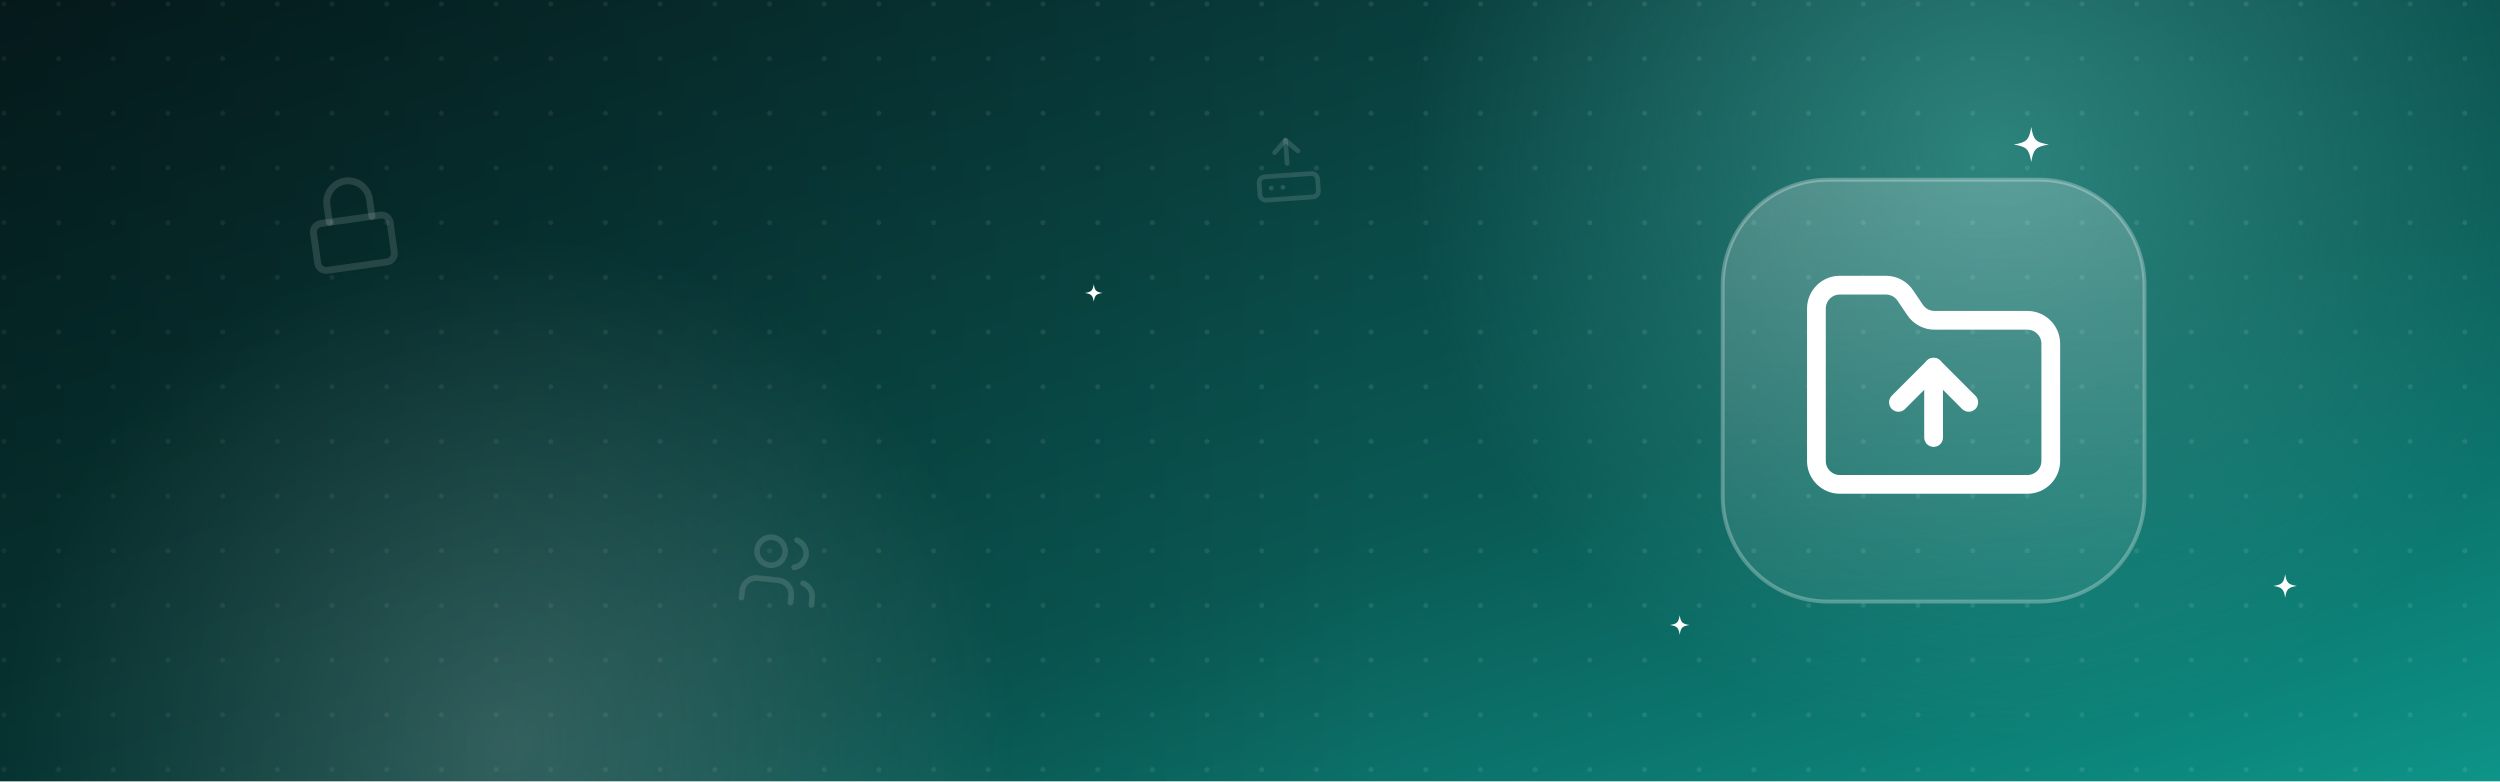
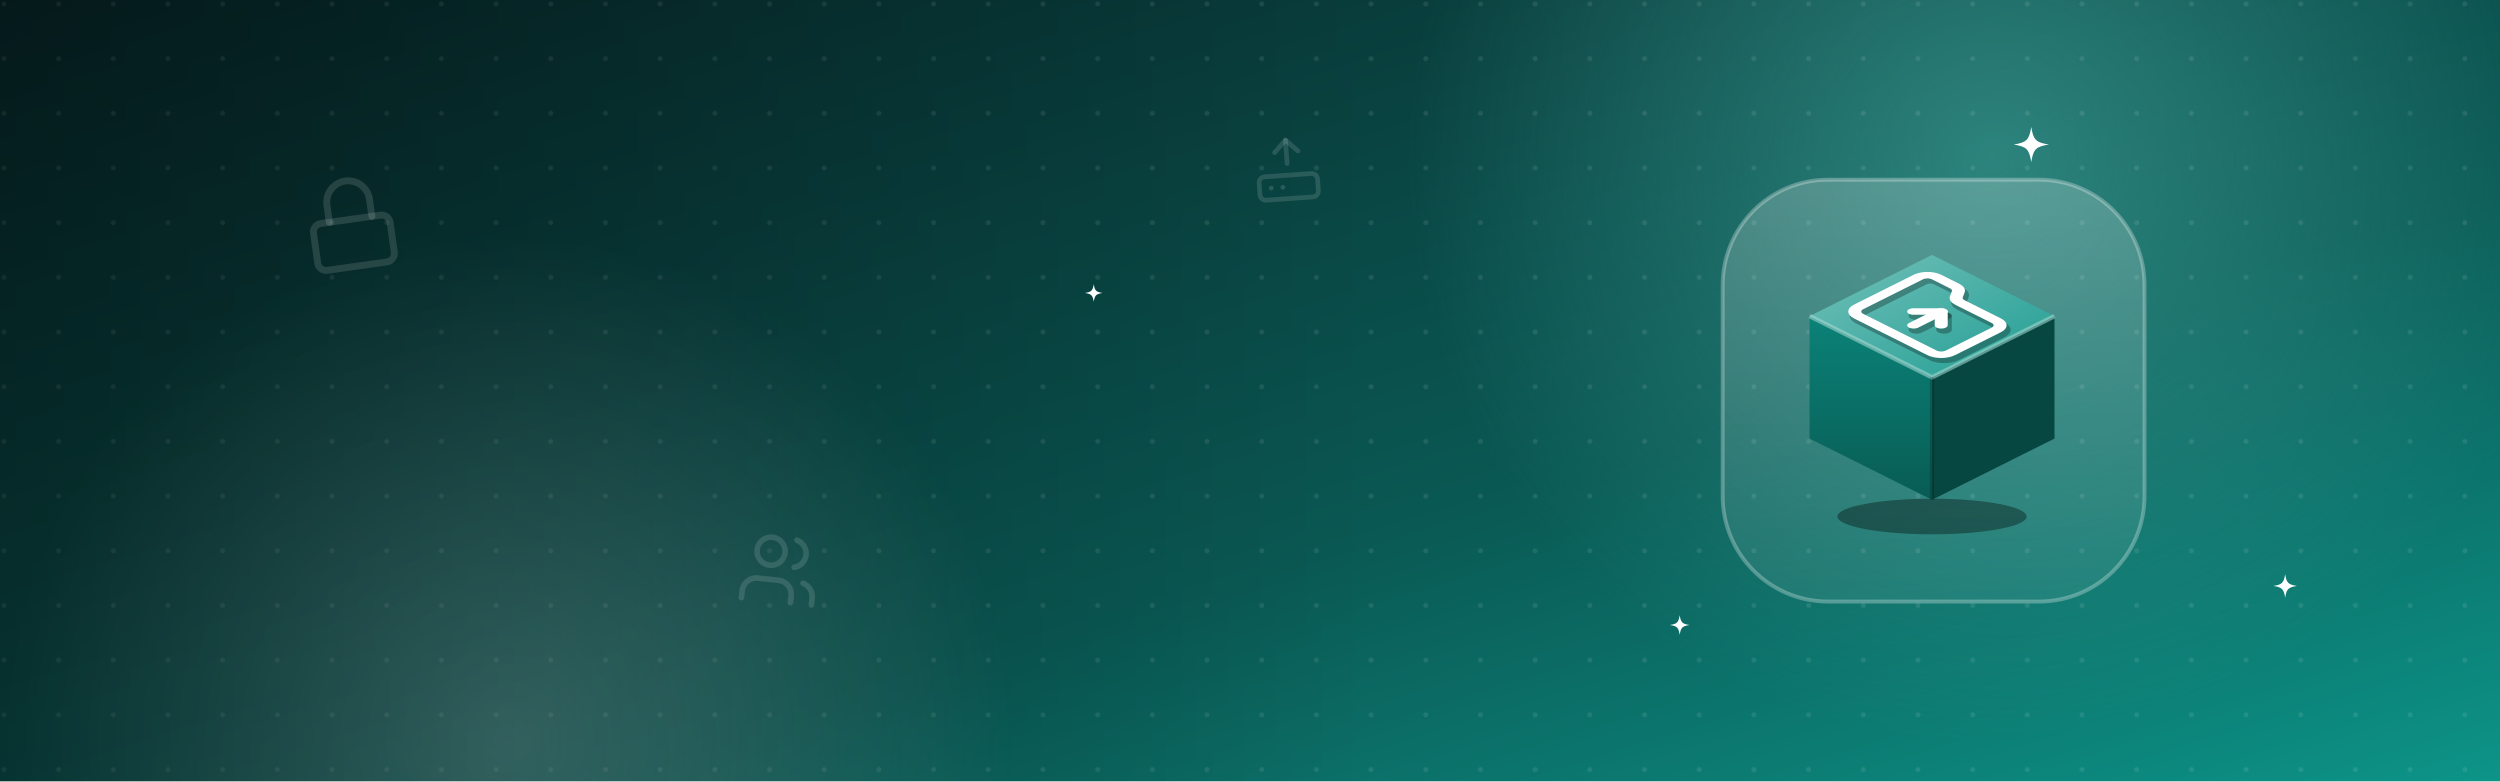
<svg xmlns="http://www.w3.org/2000/svg" viewBox="0 0 1280 400" role="img" aria-hidden="true">
  <defs>
    <linearGradient id="bg" x1="0" y1="0" x2="1" y2="1">
      <stop offset="0" stop-color="#072628" />
      <stop offset=".62" stop-color="#0a5954" />
      <stop offset="1" stop-color="#0d9488" />
    </linearGradient>
    <radialGradient id="o1">
      <stop offset="0" stop-color="#4aafa6" stop-opacity=".55" />
      <stop offset="1" stop-color="#4aafa6" stop-opacity="0" />
    </radialGradient>
    <radialGradient id="o2">
      <stop offset="0" stop-color="#ffffff" stop-opacity=".22" />
      <stop offset="1" stop-color="#ffffff" stop-opacity="0" />
    </radialGradient>
    <pattern id="dots" width="28" height="28" patternUnits="userSpaceOnUse">
      <circle cx="2" cy="2" r="1.3" fill="#ffffff" fill-opacity=".09" />
    </pattern>
    <linearGradient id="glass" x1="0" y1="0" x2="0" y2="1">
      <stop offset="0" stop-color="#ffffff" stop-opacity=".22" />
      <stop offset="1" stop-color="#ffffff" stop-opacity=".06" />
    </linearGradient>
    <linearGradient id="fade" x1="0" y1="0" x2="1" y2="0">
      <stop offset="0" stop-color="#000" stop-opacity=".35" />
      <stop offset=".55" stop-color="#000" stop-opacity="0" />
    </linearGradient>
+     <linearGradient id="bbt" x1="0" y1="0" x2="1" y2="1">
+       <stop offset="0" stop-color="#73c1ba" />
+       <stop offset="1" stop-color="#209d92" />
+     </linearGradient>
+     <linearGradient id="bbl" x1="0" y1="0" x2="0" y2="1">
+       <stop offset="0" stop-color="#0b8278" />
+       <stop offset="1" stop-color="#085c54" />
+     </linearGradient>
+     <linearGradient id="bbsh" x1="0" y1="0" x2="1" y2="0">
+       <stop offset="0" stop-color="#fff" stop-opacity="0" />
+       <stop offset=".5" stop-color="#fff" stop-opacity=".55" />
+       <stop offset="1" stop-color="#fff" stop-opacity="0" />
+     </linearGradient>
+     <clipPath id="bbc">
+       <path d="M32 10 L54 21 L32 32 L10 21 Z" />
+     </clipPath>
  </defs>
  <style>.b1,.b2,.f,.s,.k{transform-box:fill-box;transform-origin:50% 50%}
@keyframes b1{to{transform:translate(-90px,40px) scale(1.15)}}@keyframes b2{to{transform:translate(70px,-30px) scale(.9)}}
@keyframes f{0%,100%{transform:translateY(0)}50%{transform:translateY(-10px)}}
@keyframes s{0%,100%{opacity:.25;transform:scale(.5) rotate(0)}50%{opacity:.95;transform:scale(1) rotate(45deg)}}
@keyframes k{0%,100%{transform:translateY(0)}50%{transform:translateY(-6px)}}
.b1{animation:b1 16s ease-in-out infinite alternate}.b2{animation:b2 19s ease-in-out infinite alternate}
.f{animation:f 9s ease-in-out infinite}.f1{animation-duration:11s;animation-delay:-3s}.f2{animation-duration:13s;animation-delay:-6s}
.s{animation:s 3.4s ease-in-out infinite}.k{animation:k 6s ease-in-out infinite}
- @media (prefers-reduced-motion:reduce){.b1,.b2,.f,.s,.k{animation:none!important}}</style>
+ @media (prefers-reduced-motion:reduce){.b1,.b2,.f,.s,.k{animation:none!important}}.bbbob,.bbshadow{transform-box:fill-box;transform-origin:50% 50%}@keyframes bbb{0%,100%{transform:translateY(0)}50%{transform:translateY(-2.2px)}}@keyframes bbsd{0%,100%{transform:scaleX(1);opacity:.35}50%{transform:scaleX(.86);opacity:.22}}@keyframes bbs{0%,55%{transform:translateX(0)}100%{transform:translateX(78px)}}@keyframes bbg{0%,100%{opacity:.9}50%{opacity:1}}.bbbob{animation:bbb 4.2s ease-in-out infinite}.bbshadow{animation:bbsd 4.2s ease-in-out infinite}.bbshine{animation:bbs 5.5s ease-in-out infinite}.bbglow{animation:bbg 4.2s ease-in-out infinite}</style>
  <rect width="1280" height="400" fill="url(#bg)" />
  <circle class="b1" cx="1020" cy="80" r="300" fill="url(#o1)" />
  <circle class="b2" cx="260" cy="380" r="260" fill="url(#o2)" />
  <rect width="1280" height="400" fill="url(#dots)" />
  <rect width="1280" height="400" fill="url(#fade)" />
  <g transform="translate(150 92) rotate(-8) scale(2.2)">
    <g class="f f0" fill="none" stroke="#ffffff" stroke-opacity=".13" stroke-width="1.6" stroke-linecap="round" stroke-linejoin="round">
      <rect width="18" height="11" x="3" y="11" rx="2" ry="2" />
      <path d="M7 11V7a5 5 0 0 1 10 0v4" />
    </g>
  </g>
  <g transform="translate(380 268) rotate(6) scale(1.8)">
    <g class="f f1" fill="none" stroke="#ffffff" stroke-opacity=".13" stroke-width="1.6" stroke-linecap="round" stroke-linejoin="round">
      <path d="M16 21v-2a4 4 0 0 0-4-4H6a4 4 0 0 0-4 4v2" />
      <path d="M16 3.128a4 4 0 0 1 0 7.744" />
      <path d="M22 21v-2a4 4 0 0 0-3-3.87" />
      <circle cx="9" cy="7" r="4" />
    </g>
  </g>
  <g transform="translate(640 70) rotate(-4) scale(1.5)">
    <g class="f f2" fill="none" stroke="#ffffff" stroke-opacity=".13" stroke-width="1.6" stroke-linecap="round" stroke-linejoin="round">
      <path d="m16 6-4-4-4 4" />
      <path d="M12 2v8" />
      <rect width="20" height="8" x="2" y="14" rx="2" />
      <path d="M6 18h.01" />
      <path d="M10 18h.01" />
    </g>
  </g>
  <g class="k">
    <rect x="882" y="92" width="216" height="216" rx="54" fill="url(#glass)" stroke="#ffffff" stroke-opacity=".28" stroke-width="2" />
-     <g transform="translate(918 128) scale(6)" fill="none" stroke="#ffffff" stroke-width="1.6" stroke-linecap="round" stroke-linejoin="round">
-       <path d="M20 20a2 2 0 0 0 2-2V8a2 2 0 0 0-2-2h-7.9a2 2 0 0 1-1.69-.9L9.6 3.9A2 2 0 0 0 7.93 3H4a2 2 0 0 0-2 2v13a2 2 0 0 0 2 2Z" />
-       <path d="M12 10v6" />
-       <path d="m9 13 3-3 3 3" />
+     <g transform="translate(898 102) scale(2.85)">
+       <g class="bbbob">
+         <ellipse cx="32" cy="57" rx="17" ry="3.2" fill="#000" opacity=".35" class="bbshadow" />
+         <path d="M10 21 L32 32 V54 L10 43 Z" fill="url(#bbl)" />
+         <path d="M54 21 L32 32 V54 L54 43 Z" fill="#064741" />
+         <path d="M32 10 L54 21 L32 32 L10 21 Z" fill="url(#bbt)" />
+         <path d="M10 21 L32 32 L54 21" fill="none" stroke="#aadad5" stroke-opacity=".55" stroke-width=".8" stroke-linejoin="round" />
+         <path d="M32 32 V54" stroke="#000" stroke-opacity=".18" stroke-width=".8" />
+         <g clip-path="url(#bbc)">
+           <rect class="bbshine" x="-14" y="6" width="14" height="30" fill="url(#bbsh)" transform="skewX(-25)" />
+         </g>
+         <g transform="translate(.5 .8)">
+           <g transform="matrix(0.825 0.4125 -0.825 0.4125 32 11.100)" fill="none" stroke="#000" stroke-opacity=".28" stroke-width="2.4" stroke-linecap="round" stroke-linejoin="round">
+             <path d="M20 20a2 2 0 0 0 2-2V8a2 2 0 0 0-2-2h-7.9a2 2 0 0 1-1.69-.9L9.6 3.9A2 2 0 0 0 7.93 3H4a2 2 0 0 0-2 2v13a2 2 0 0 0 2 2Z" />
+             <path d="M12 10v6" />
+             <path d="m9 13 3-3 3 3" />
+           </g>
+         </g>
+         <g class="bbglow" transform="matrix(0.825 0.4125 -0.825 0.4125 32 11.100)" fill="none" stroke="#fff" stroke-width="2" stroke-linecap="round" stroke-linejoin="round">
+           <path d="M20 20a2 2 0 0 0 2-2V8a2 2 0 0 0-2-2h-7.9a2 2 0 0 1-1.69-.9L9.6 3.9A2 2 0 0 0 7.93 3H4a2 2 0 0 0-2 2v13a2 2 0 0 0 2 2Z" />
+           <path d="M12 10v6" />
+           <path d="m9 13 3-3 3 3" />
+         </g>
+       </g>
    </g>
  </g>
  <g transform="translate(1040 74) scale(0.9)">
    <path class="s" style="animation-delay:0s" d="M0 -10 C1.2 -2.6 2.6 -1.2 10 0 C2.6 1.2 1.2 2.6 0 10 C-1.2 2.6 -2.6 1.2 -10 0 C-2.6 -1.2 -1.2 -2.6 0 -10Z" fill="#ffffff" />
  </g>
  <g transform="translate(1170 300) scale(0.6)">
    <path class="s" style="animation-delay:1.1s" d="M0 -10 C1.2 -2.6 2.6 -1.2 10 0 C2.6 1.2 1.2 2.6 0 10 C-1.2 2.6 -2.6 1.2 -10 0 C-2.6 -1.2 -1.2 -2.6 0 -10Z" fill="#ffffff" />
  </g>
  <g transform="translate(860 320) scale(0.5)">
    <path class="s" style="animation-delay:2.2s" d="M0 -10 C1.2 -2.6 2.6 -1.2 10 0 C2.6 1.2 1.2 2.6 0 10 C-1.2 2.6 -2.6 1.2 -10 0 C-2.6 -1.2 -1.2 -2.6 0 -10Z" fill="#ffffff" />
  </g>
  <g transform="translate(560 150) scale(0.45)">
    <path class="s" style="animation-delay:0.6s" d="M0 -10 C1.2 -2.6 2.6 -1.2 10 0 C2.6 1.2 1.2 2.6 0 10 C-1.2 2.6 -2.6 1.2 -10 0 C-2.6 -1.2 -1.2 -2.6 0 -10Z" fill="#ffffff" />
  </g>
</svg>
